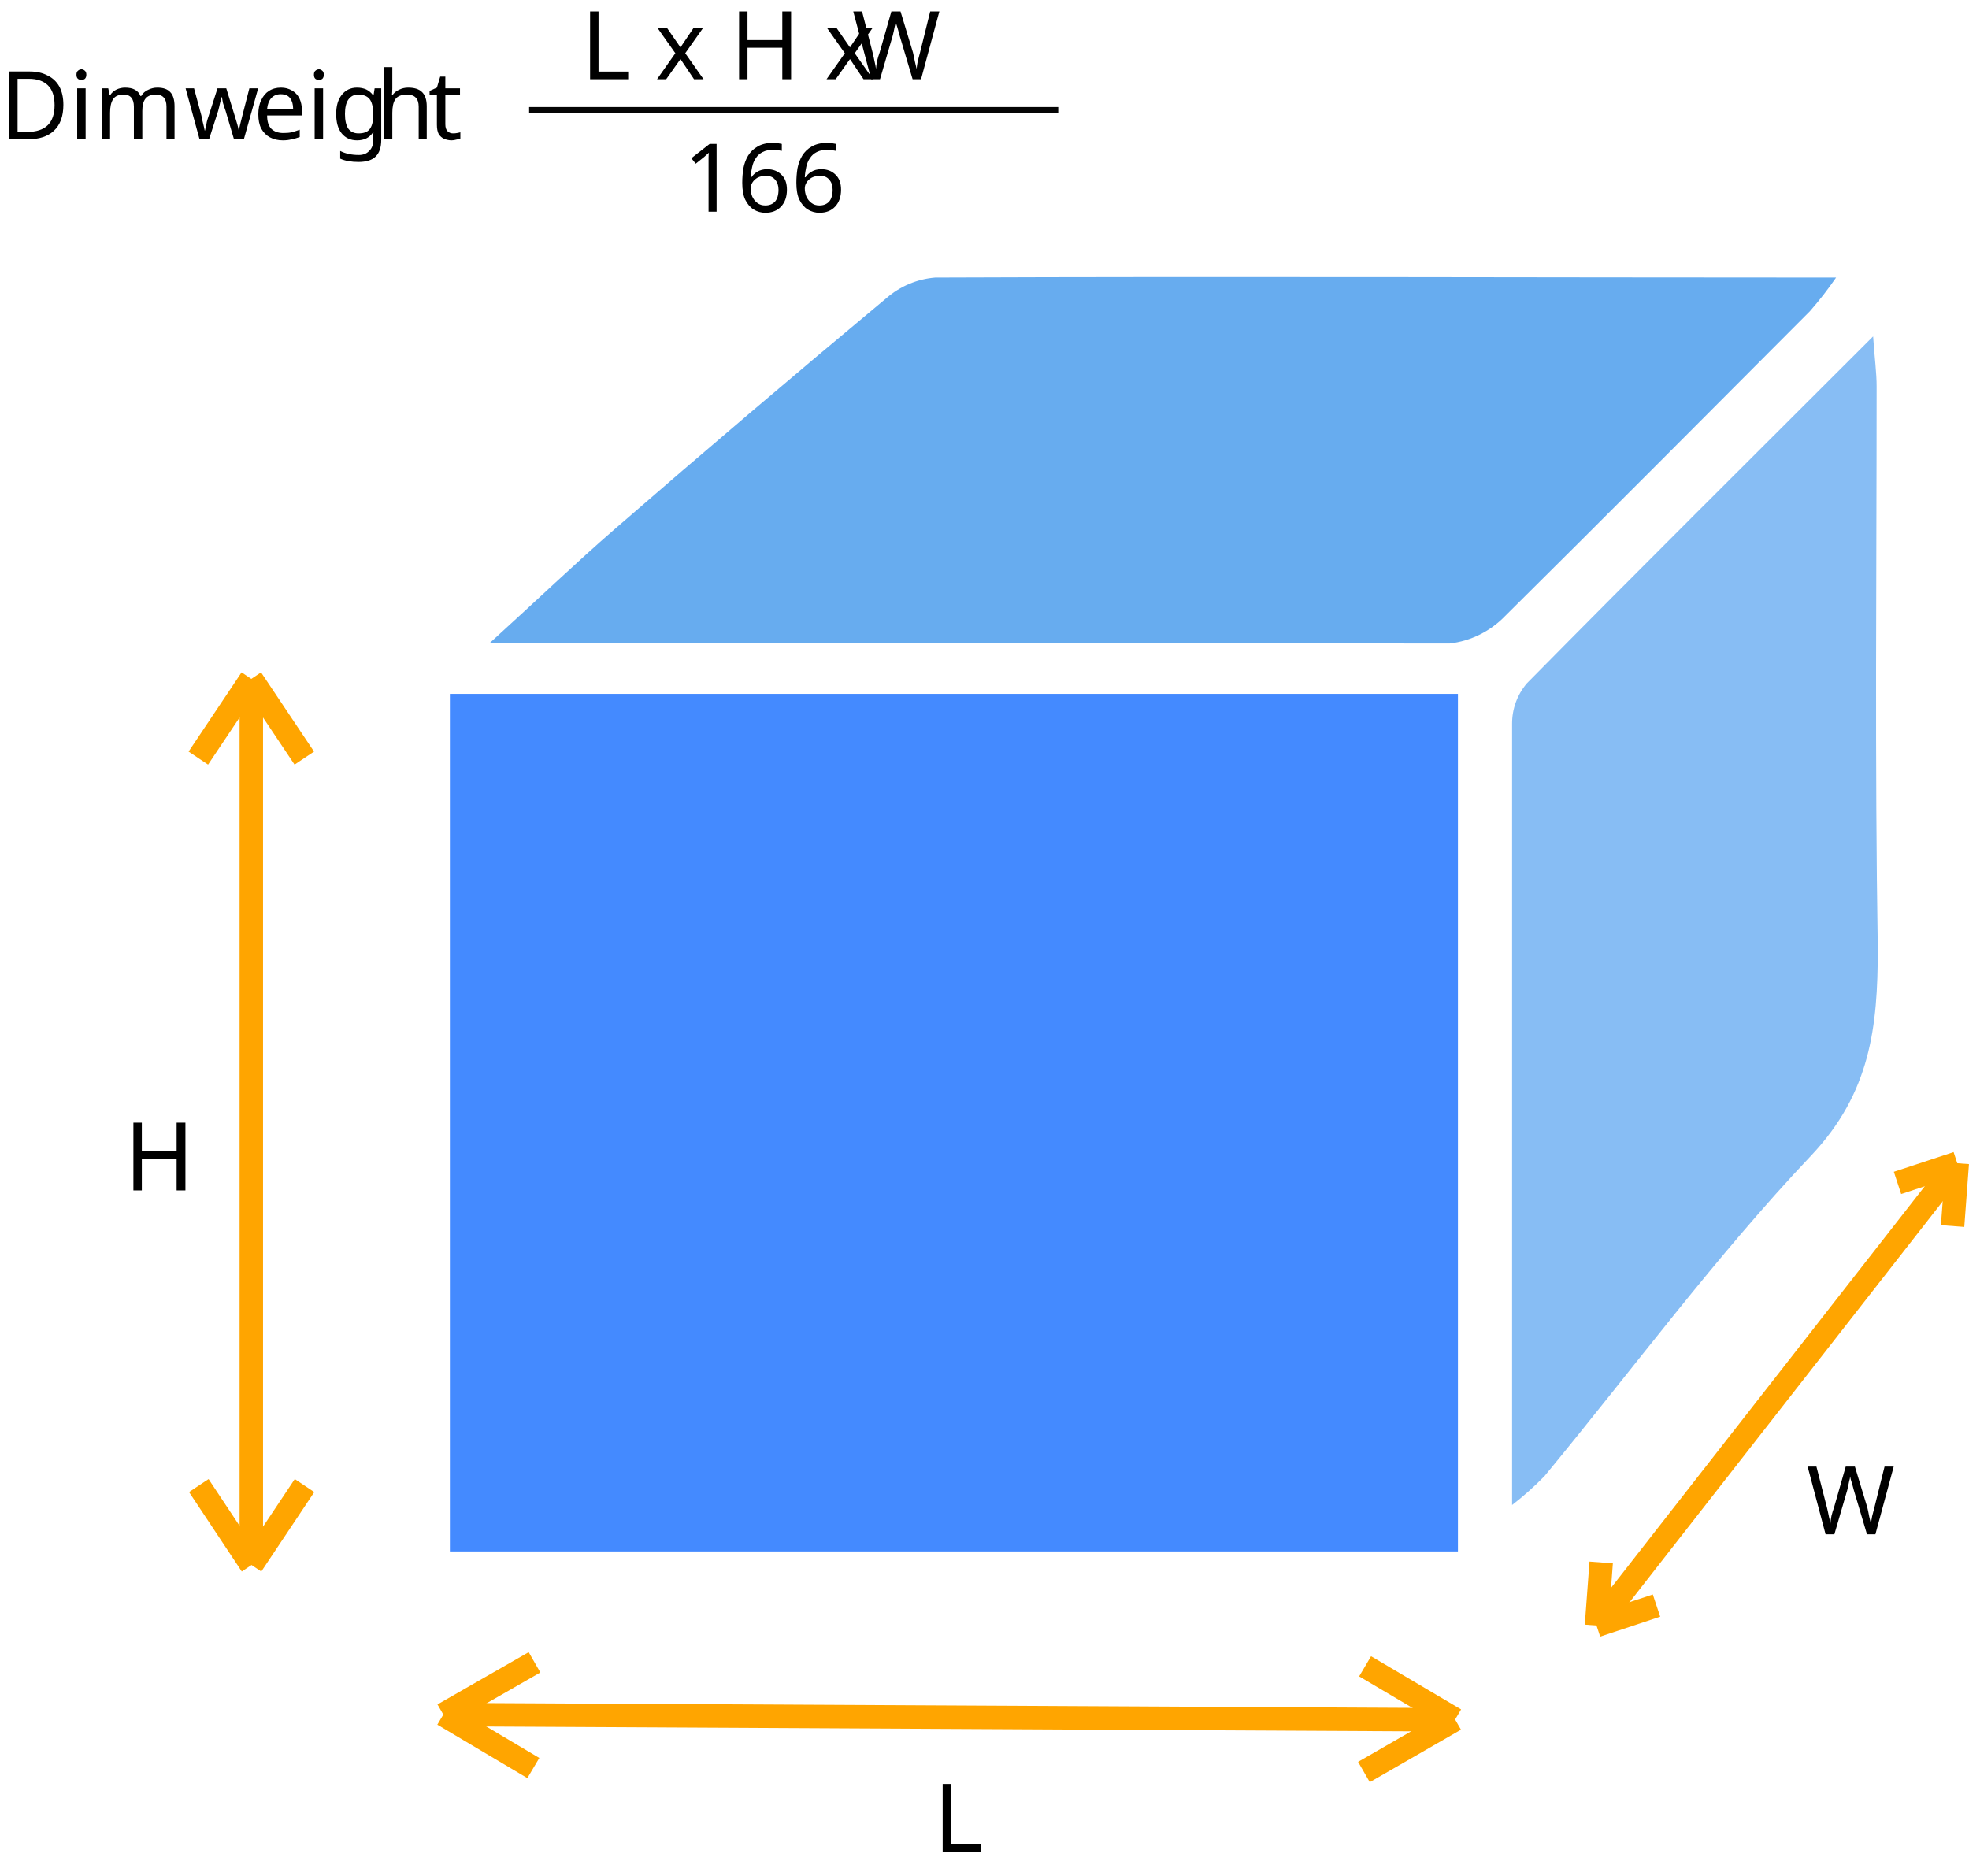
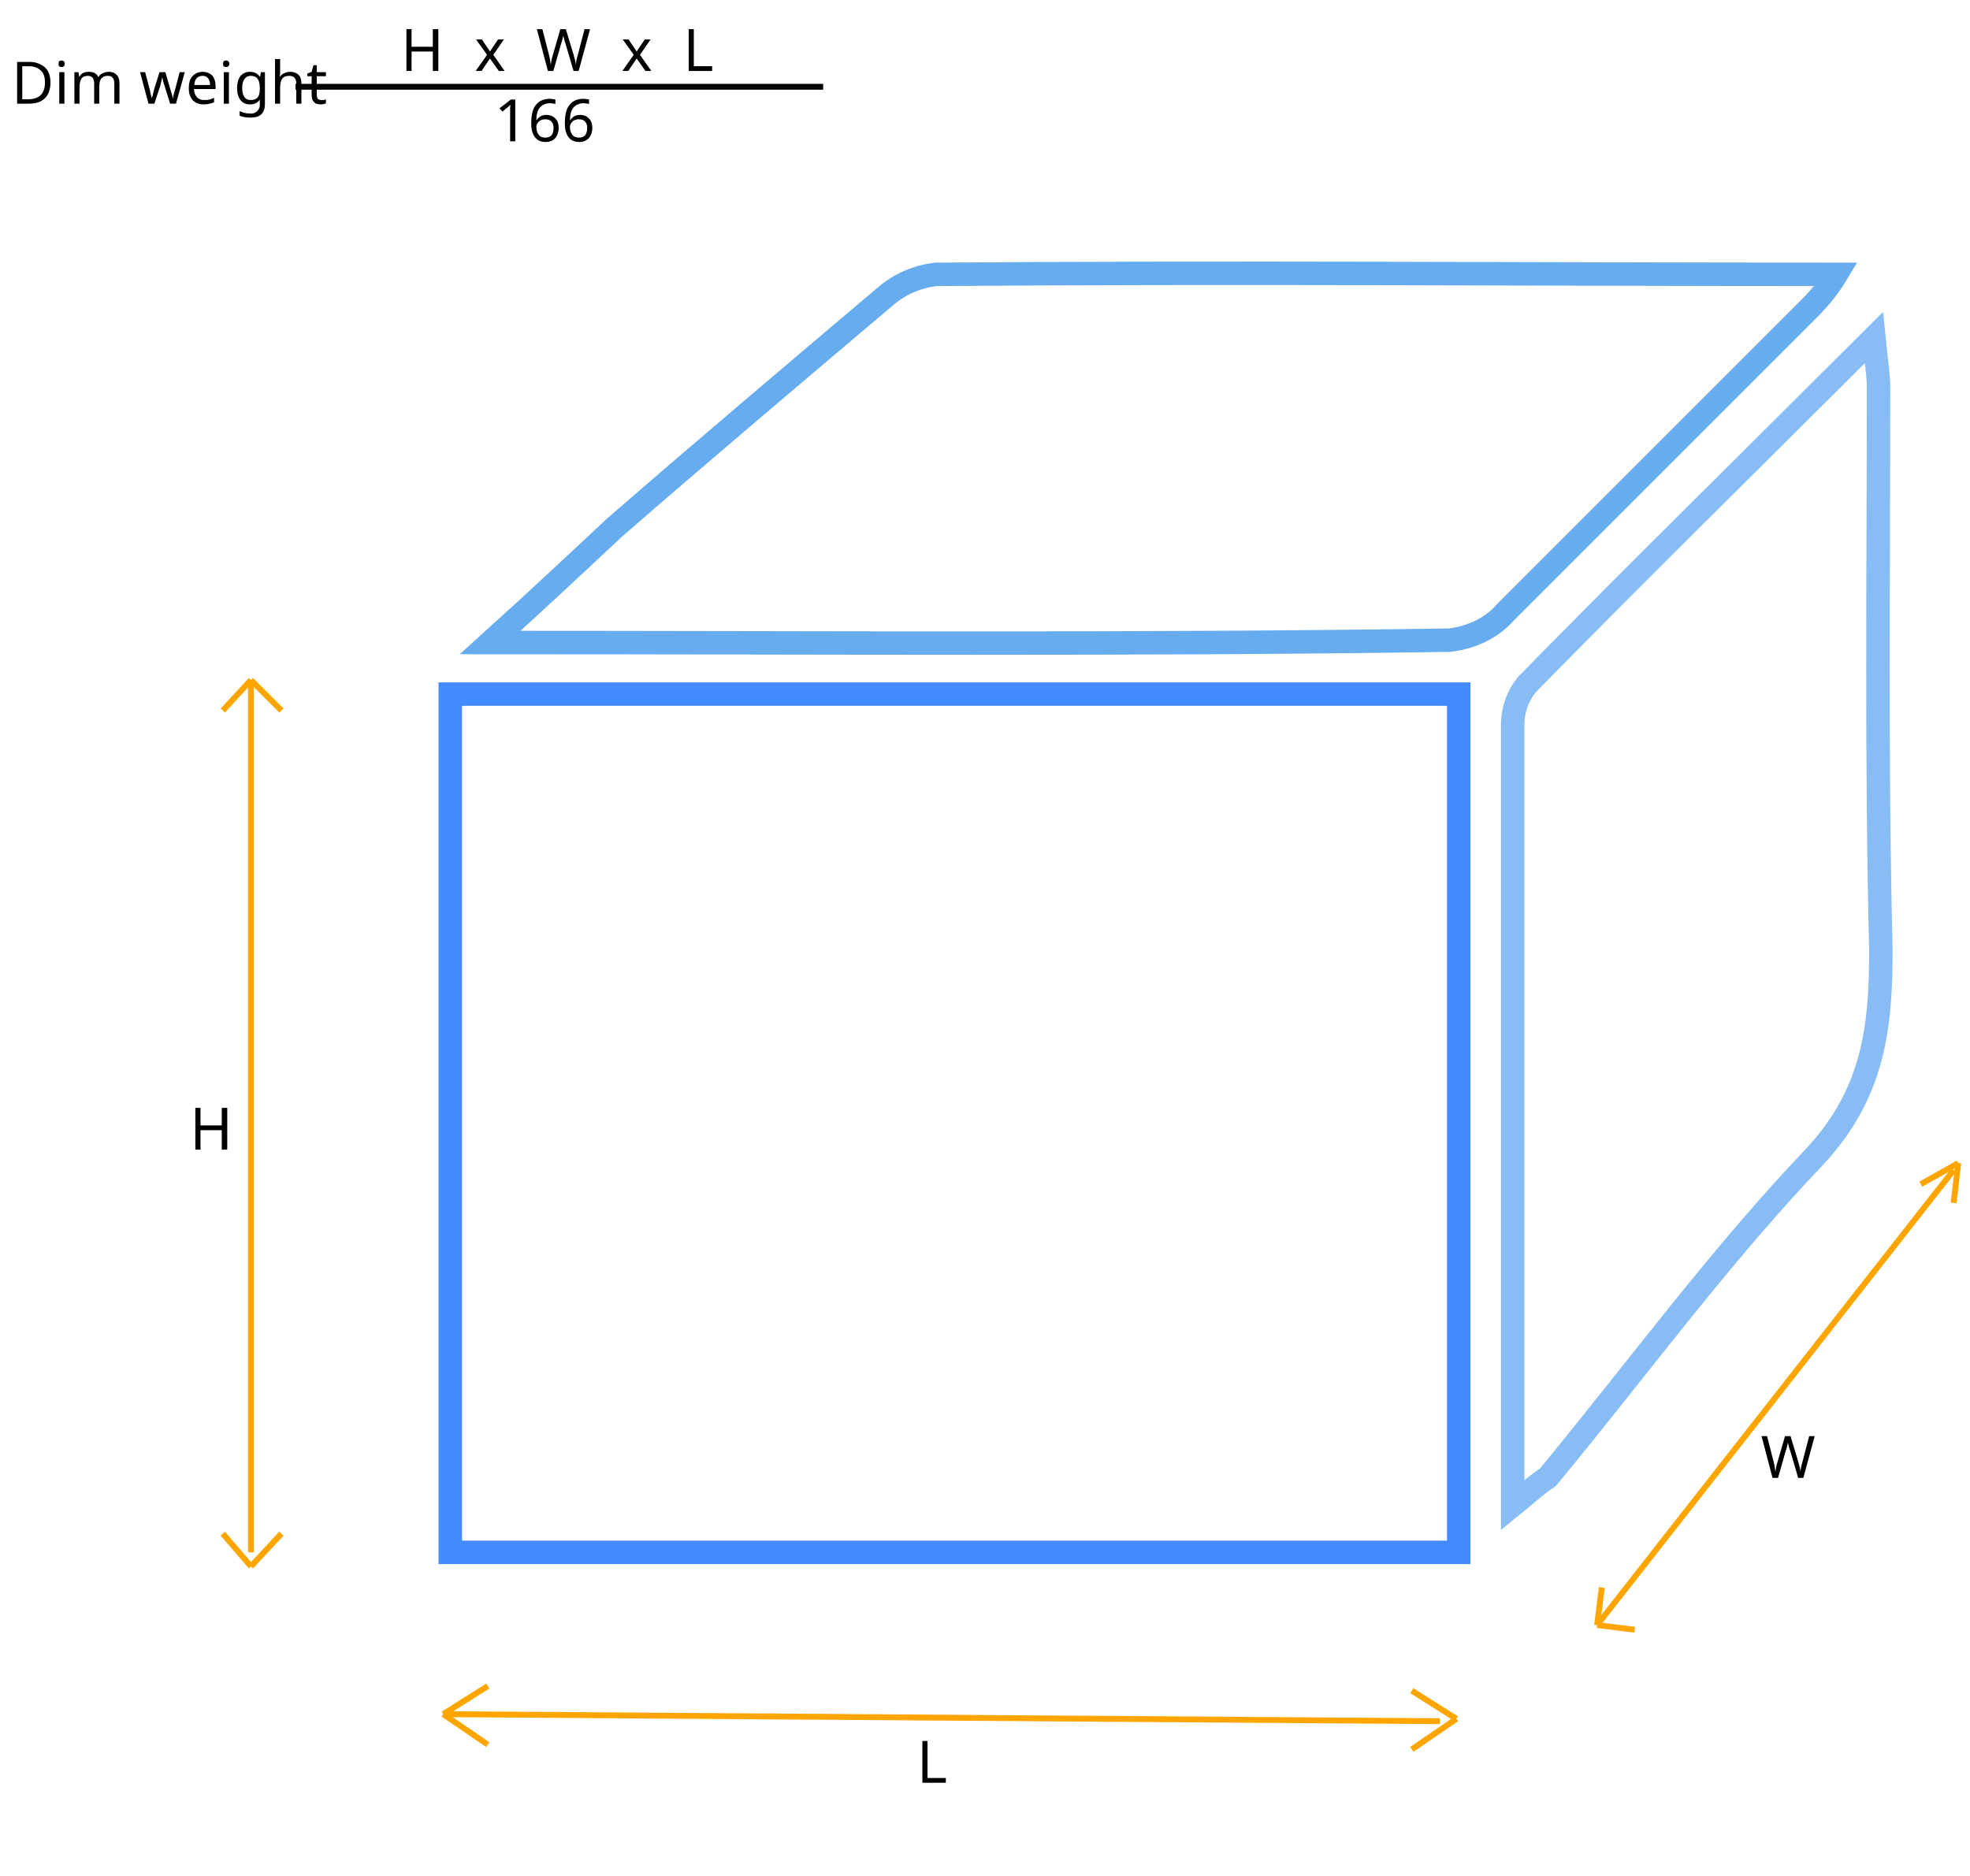
- <svg xmlns="http://www.w3.org/2000/svg" id="Layer_1" data-name="Layer 1" viewBox="0 0 83.99 80">
-   <defs>
-     <style>.cls-1{fill:#448aff;}.cls-2{fill:#67acef;}.cls-3{fill:#87bdf4;}.cls-4,.cls-9{fill:none;stroke-miterlimit:10;}.cls-4{stroke:orange;}.cls-5{font-size:4.04px;font-family:MyriadPro-Regular, Myriad Pro;}.cls-6{letter-spacing:-0.01em;}.cls-7{letter-spacing:0em;}.cls-8{letter-spacing:-0.04em;}.cls-9{stroke:#050505;stroke-width:0.25px;}</style>
-   </defs>
-   <path class="cls-1" d="M19.69,30.6h43V67.18h-43Z" transform="translate(-0.5 -1)" />
-   <path class="cls-2" d="M21.39,28.43c2.08-1.89,3.66-3.41,5.32-4.85q5.76-5,11.61-9.87a3.6,3.6,0,0,1,2.07-.87c12.69-.05,25.38,0,38.43,0a15.41,15.41,0,0,1-1.12,1.44c-4.33,4.34-8.65,8.69-13,13a3.91,3.91,0,0,1-2.36,1.17C48.89,28.45,35.48,28.43,21.39,28.43Z" transform="translate(-0.5 -1)" />
-   <path class="cls-3" d="M65,65.2c0-11.44,0-22.38,0-33.32a2.64,2.64,0,0,1,.63-1.73c4.8-4.87,9.65-9.68,14.77-14.8.07,1,.15,1.55.15,2.14,0,8-.08,16,.05,24,0,3.33-.32,6.13-2.84,8.8-4.07,4.3-7.6,9.1-11.38,13.68A13.36,13.36,0,0,1,65,65.2Z" transform="translate(-0.5 -1)" />
-   <line class="cls-4" x1="10.72" y1="28.96" x2="10.72" y2="66.2" />
-   <line class="cls-4" x1="10.72" y1="28.96" x2="8.46" y2="32.34" />
-   <line class="cls-4" x1="10.72" y1="28.96" x2="12.98" y2="32.34" />
-   <line class="cls-4" x1="10.73" y1="66.76" x2="8.48" y2="63.37" />
-   <line class="cls-4" x1="10.73" y1="66.76" x2="12.99" y2="63.37" />
-   <line class="cls-4" x1="18.91" y1="73.14" x2="61.42" y2="73.36" />
-   <line class="cls-4" x1="18.91" y1="73.14" x2="22.75" y2="75.42" />
-   <line class="cls-4" x1="18.91" y1="73.14" x2="22.8" y2="70.91" />
-   <line class="cls-4" x1="62.07" y1="73.35" x2="58.18" y2="75.59" />
-   <line class="cls-4" x1="62.07" y1="73.35" x2="58.23" y2="71.08" />
-   <line class="cls-4" x1="68.1" y1="69.34" x2="83.27" y2="49.92" />
-   <line class="cls-4" x1="68.1" y1="69.34" x2="70.66" y2="68.49" />
-   <line class="cls-4" x1="68.1" y1="69.34" x2="68.3" y2="66.65" />
-   <line class="cls-4" x1="83.49" y1="49.62" x2="83.29" y2="52.3" />
-   <line class="cls-4" x1="83.49" y1="49.62" x2="80.94" y2="50.46" />
-   <text class="cls-5" transform="translate(0 5.94)">Dim <tspan class="cls-6" x="7.87" y="0">w</tspan>
-     <tspan x="10.8" y="0">eig</tspan>
-     <tspan class="cls-7" x="16.03" y="0">h</tspan>
-     <tspan x="18.26" y="0">t</tspan>
-   </text>
-   <text class="cls-5" transform="translate(24.78 3.38)">L x H x<tspan class="cls-8" x="10.86" y="0"> </tspan>
-     <tspan x="11.57" y="0">W</tspan>
-   </text>
-   <line class="cls-9" x1="22.57" y1="4.69" x2="45.14" y2="4.69" />
-   <text class="cls-5" transform="translate(29.13 9.03)">166</text>
-   <text class="cls-5" transform="translate(5.3 50.78)">H</text>
-   <text class="cls-5" transform="translate(77.06 65.45)">W</text>
-   <text class="cls-5" transform="translate(39.82 78.99)">L</text>
+ <svg xmlns="http://www.w3.org/2000/svg" version="1.1" id="Layer_1" x="0px" y="0px" viewBox="0 0 84 80" style="enable-background:new 0 0 84 80;" xml:space="preserve">
+   <style type="text/css">
+ 	.st0{fill:none;stroke:#448AFF;stroke-miterlimit:10;}
+ 	.st1{fill:none;stroke:#67ACEF;stroke-miterlimit:10;}
+ 	.st2{fill:none;stroke:#87BDF4;stroke-miterlimit:10;}
+ 	.st3{fill:none;stroke:#FFA500;stroke-width:0.25;stroke-miterlimit:10;}
+ 	.st4{fill:none;stroke:#050505;stroke-width:0.25;stroke-miterlimit:10;}
+ 	.st5{font-family:'Calibri-Light';}
+ 	.st6{font-size:2.503px;}
+ </style>
+   <path class="st0" d="M19.2,29.6h43v36.6h-43L19.2,29.6z" />
+   <path class="st1" d="M20.9,27.4c2.1-1.9,3.7-3.4,5.3-4.9c3.8-3.3,7.7-6.6,11.6-9.9c0.6-0.5,1.3-0.8,2.1-0.9c12.7-0.1,25.4,0,38.4,0  c-0.3,0.5-0.7,1-1.1,1.4c-4.3,4.3-8.7,8.7-13,13c-0.6,0.7-1.5,1.1-2.4,1.2C48.4,27.5,35,27.4,20.9,27.4z" />
+   <path class="st2" d="M64.5,64.2c0-11.4,0-22.4,0-33.3c0-0.6,0.2-1.2,0.6-1.7c4.8-4.9,9.7-9.7,14.8-14.8c0.1,1,0.2,1.6,0.2,2.1  c0,8-0.1,16,0.1,24c0,3.3-0.3,6.1-2.8,8.8c-4.1,4.3-7.6,9.1-11.4,13.7C65.4,63.4,65,63.8,64.5,64.2z" />
+   <line class="st3" x1="10.7" y1="29" x2="10.7" y2="66.2" />
+   <line class="st3" x1="10.7" y1="29" x2="9.5" y2="30.3" />
+   <line class="st3" x1="10.7" y1="29" x2="12" y2="30.3" />
+   <line class="st3" x1="10.7" y1="66.8" x2="9.5" y2="65.4" />
+   <line class="st3" x1="10.7" y1="66.8" x2="12" y2="65.4" />
+   <line class="st3" x1="18.9" y1="73.1" x2="61.4" y2="73.4" />
+   <line class="st3" x1="18.9" y1="73.1" x2="20.8" y2="74.4" />
+   <line class="st3" x1="18.9" y1="73.1" x2="20.8" y2="71.9" />
+   <line class="st3" x1="62.1" y1="73.3" x2="60.2" y2="74.6" />
+   <line class="st3" x1="62.1" y1="73.3" x2="60.2" y2="72.1" />
+   <line class="st3" x1="68.1" y1="69.3" x2="83.3" y2="49.9" />
+   <line class="st3" x1="68.1" y1="69.3" x2="69.7" y2="69.5" />
+   <line class="st3" x1="68.1" y1="69.3" x2="68.3" y2="67.7" />
+   <line class="st3" x1="83.5" y1="49.6" x2="83.3" y2="51.3" />
+   <line class="st3" x1="83.5" y1="49.6" x2="81.9" y2="50.5" />
+   <line class="st4" x1="12.6" y1="3.7" x2="35.1" y2="3.7" />
+   <text transform="matrix(1 0 0 1 0.48 4.4217)" class="st5 st6">Dim weight</text>
+   <text transform="matrix(1 0 0 1 17.0804 3.0253)" class="st5 st6">H  x  W  x  L</text>
+   <text transform="matrix(1 0 0 1 21.0804 6.0253)" class="st5 st6">166</text>
+   <text transform="matrix(1 0 0 1 8.0804 49.0253)" class="st5 st6">H</text>
+   <text transform="matrix(1 0 0 1 39.0804 76.0253)" class="st5 st6">L</text>
+   <text transform="matrix(1 0 0 1 75.0804 63.0253)" class="st5 st6">W</text>
</svg>
